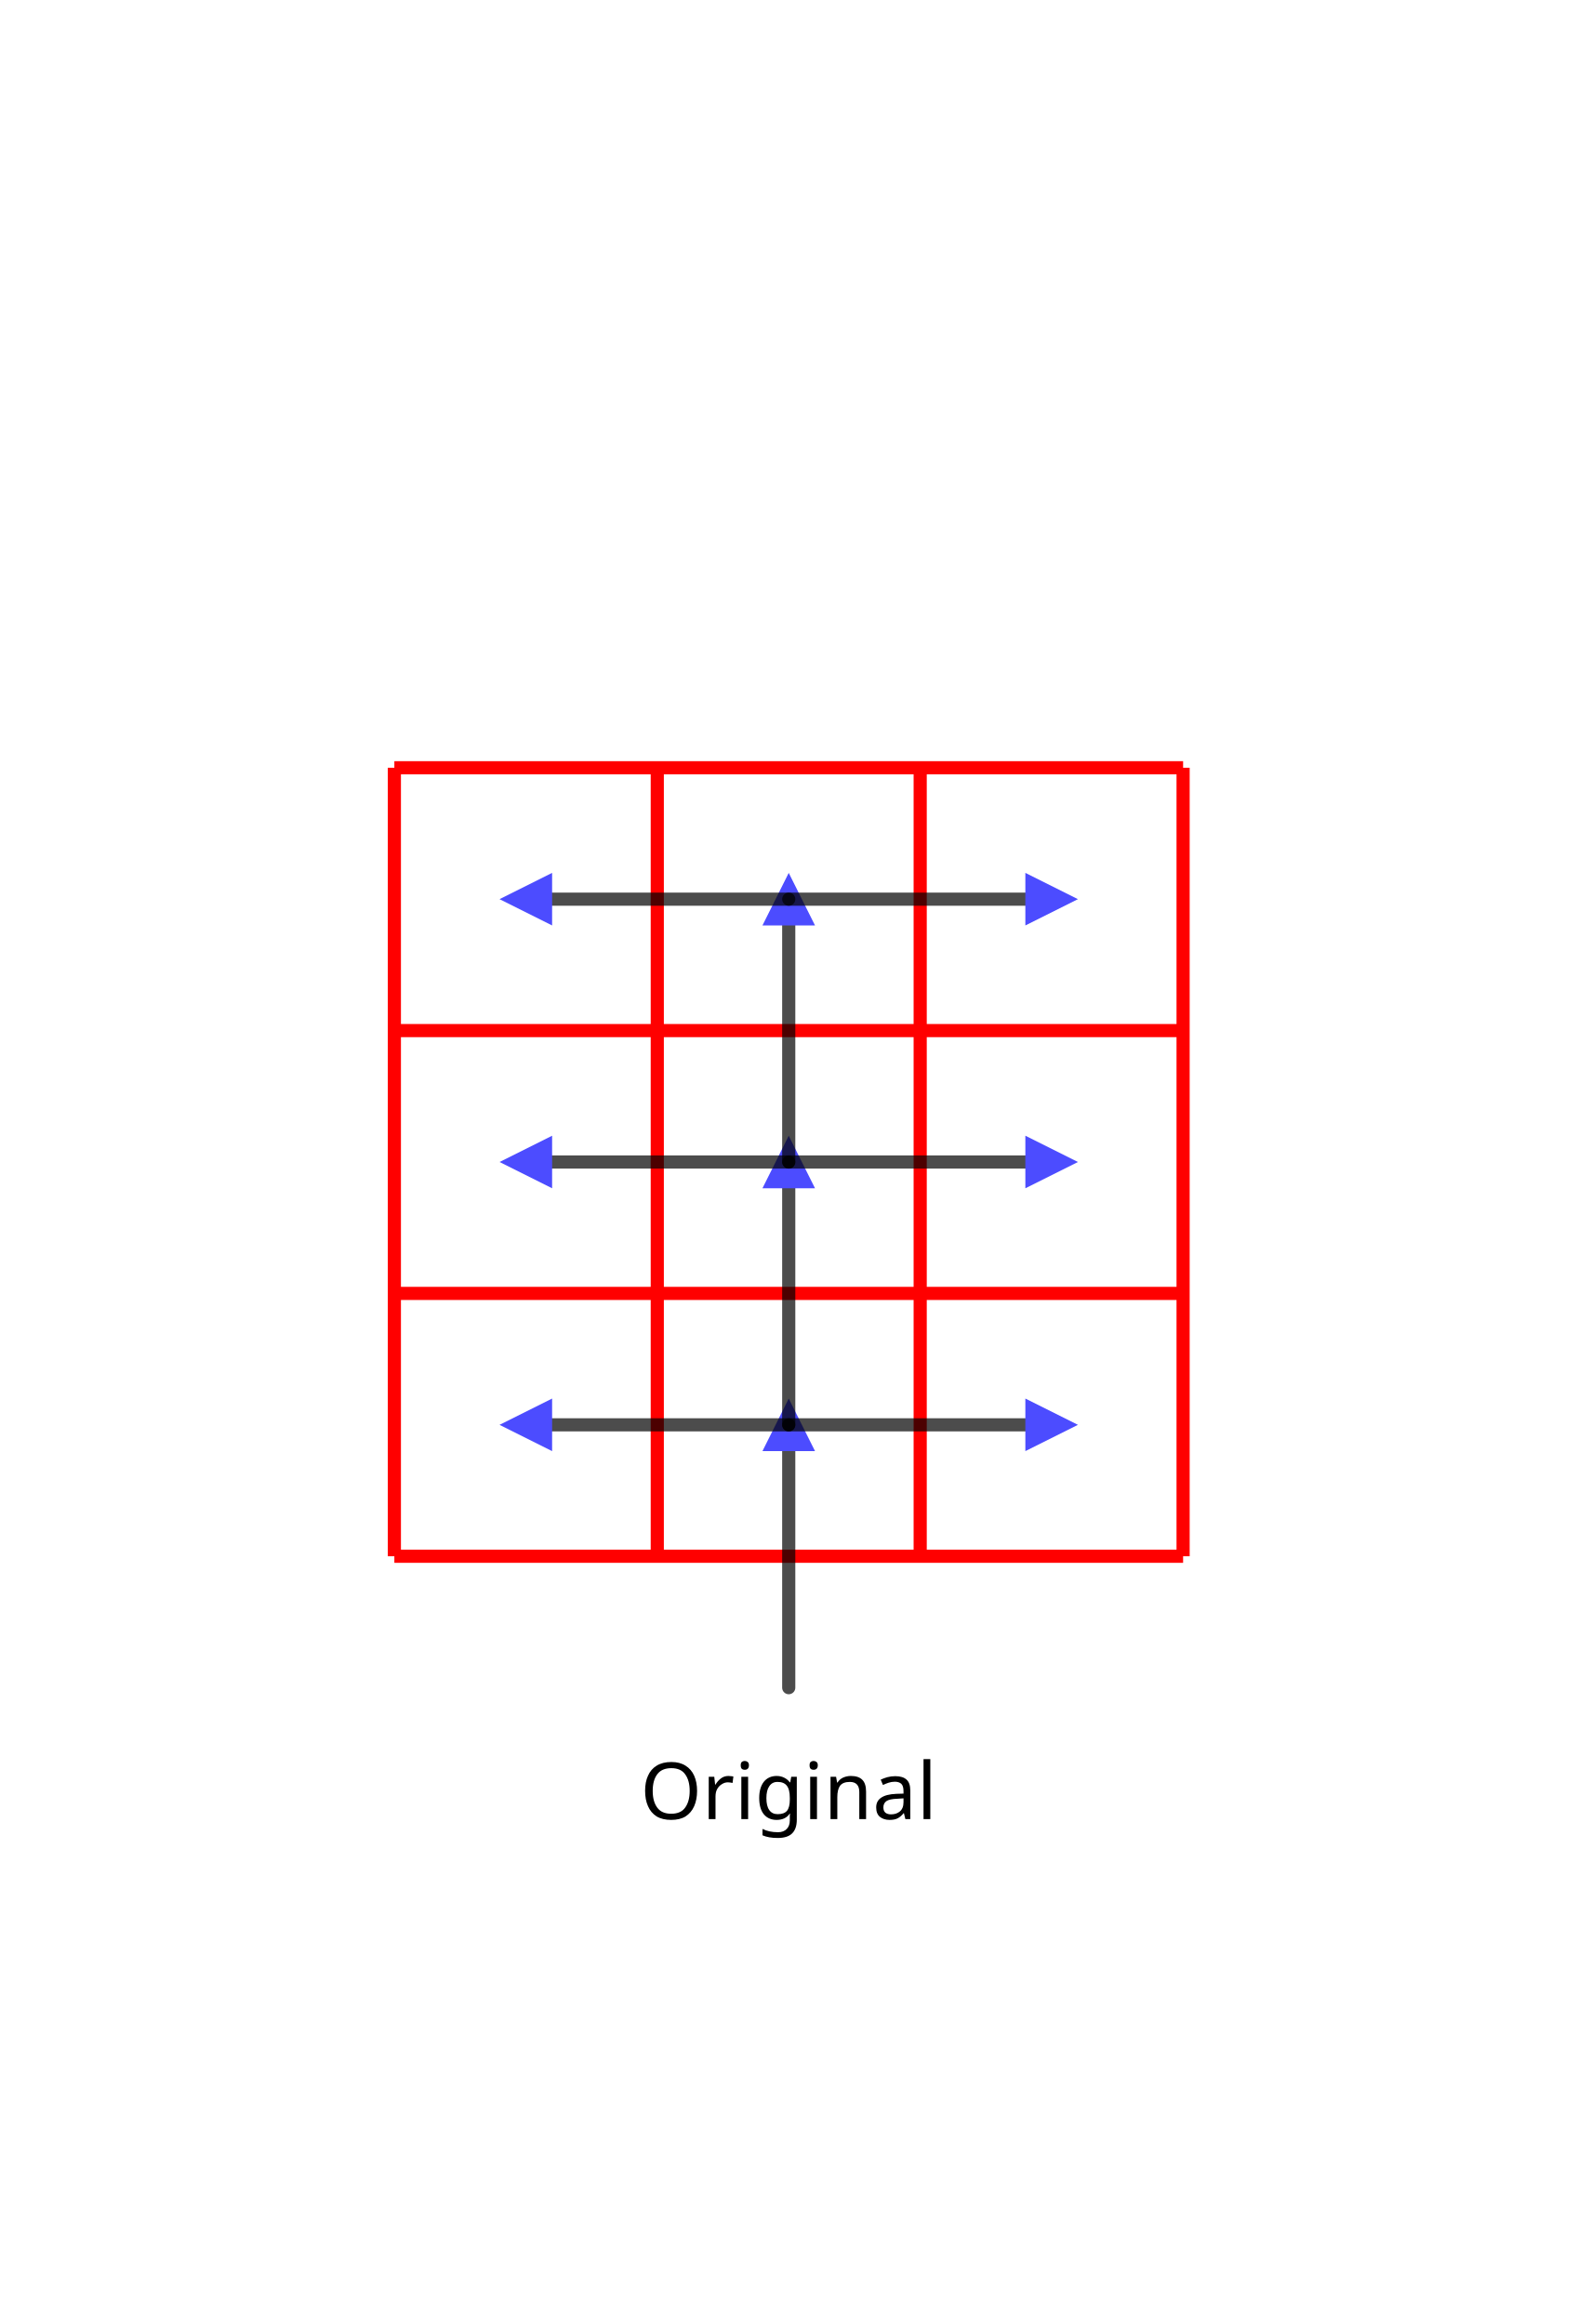
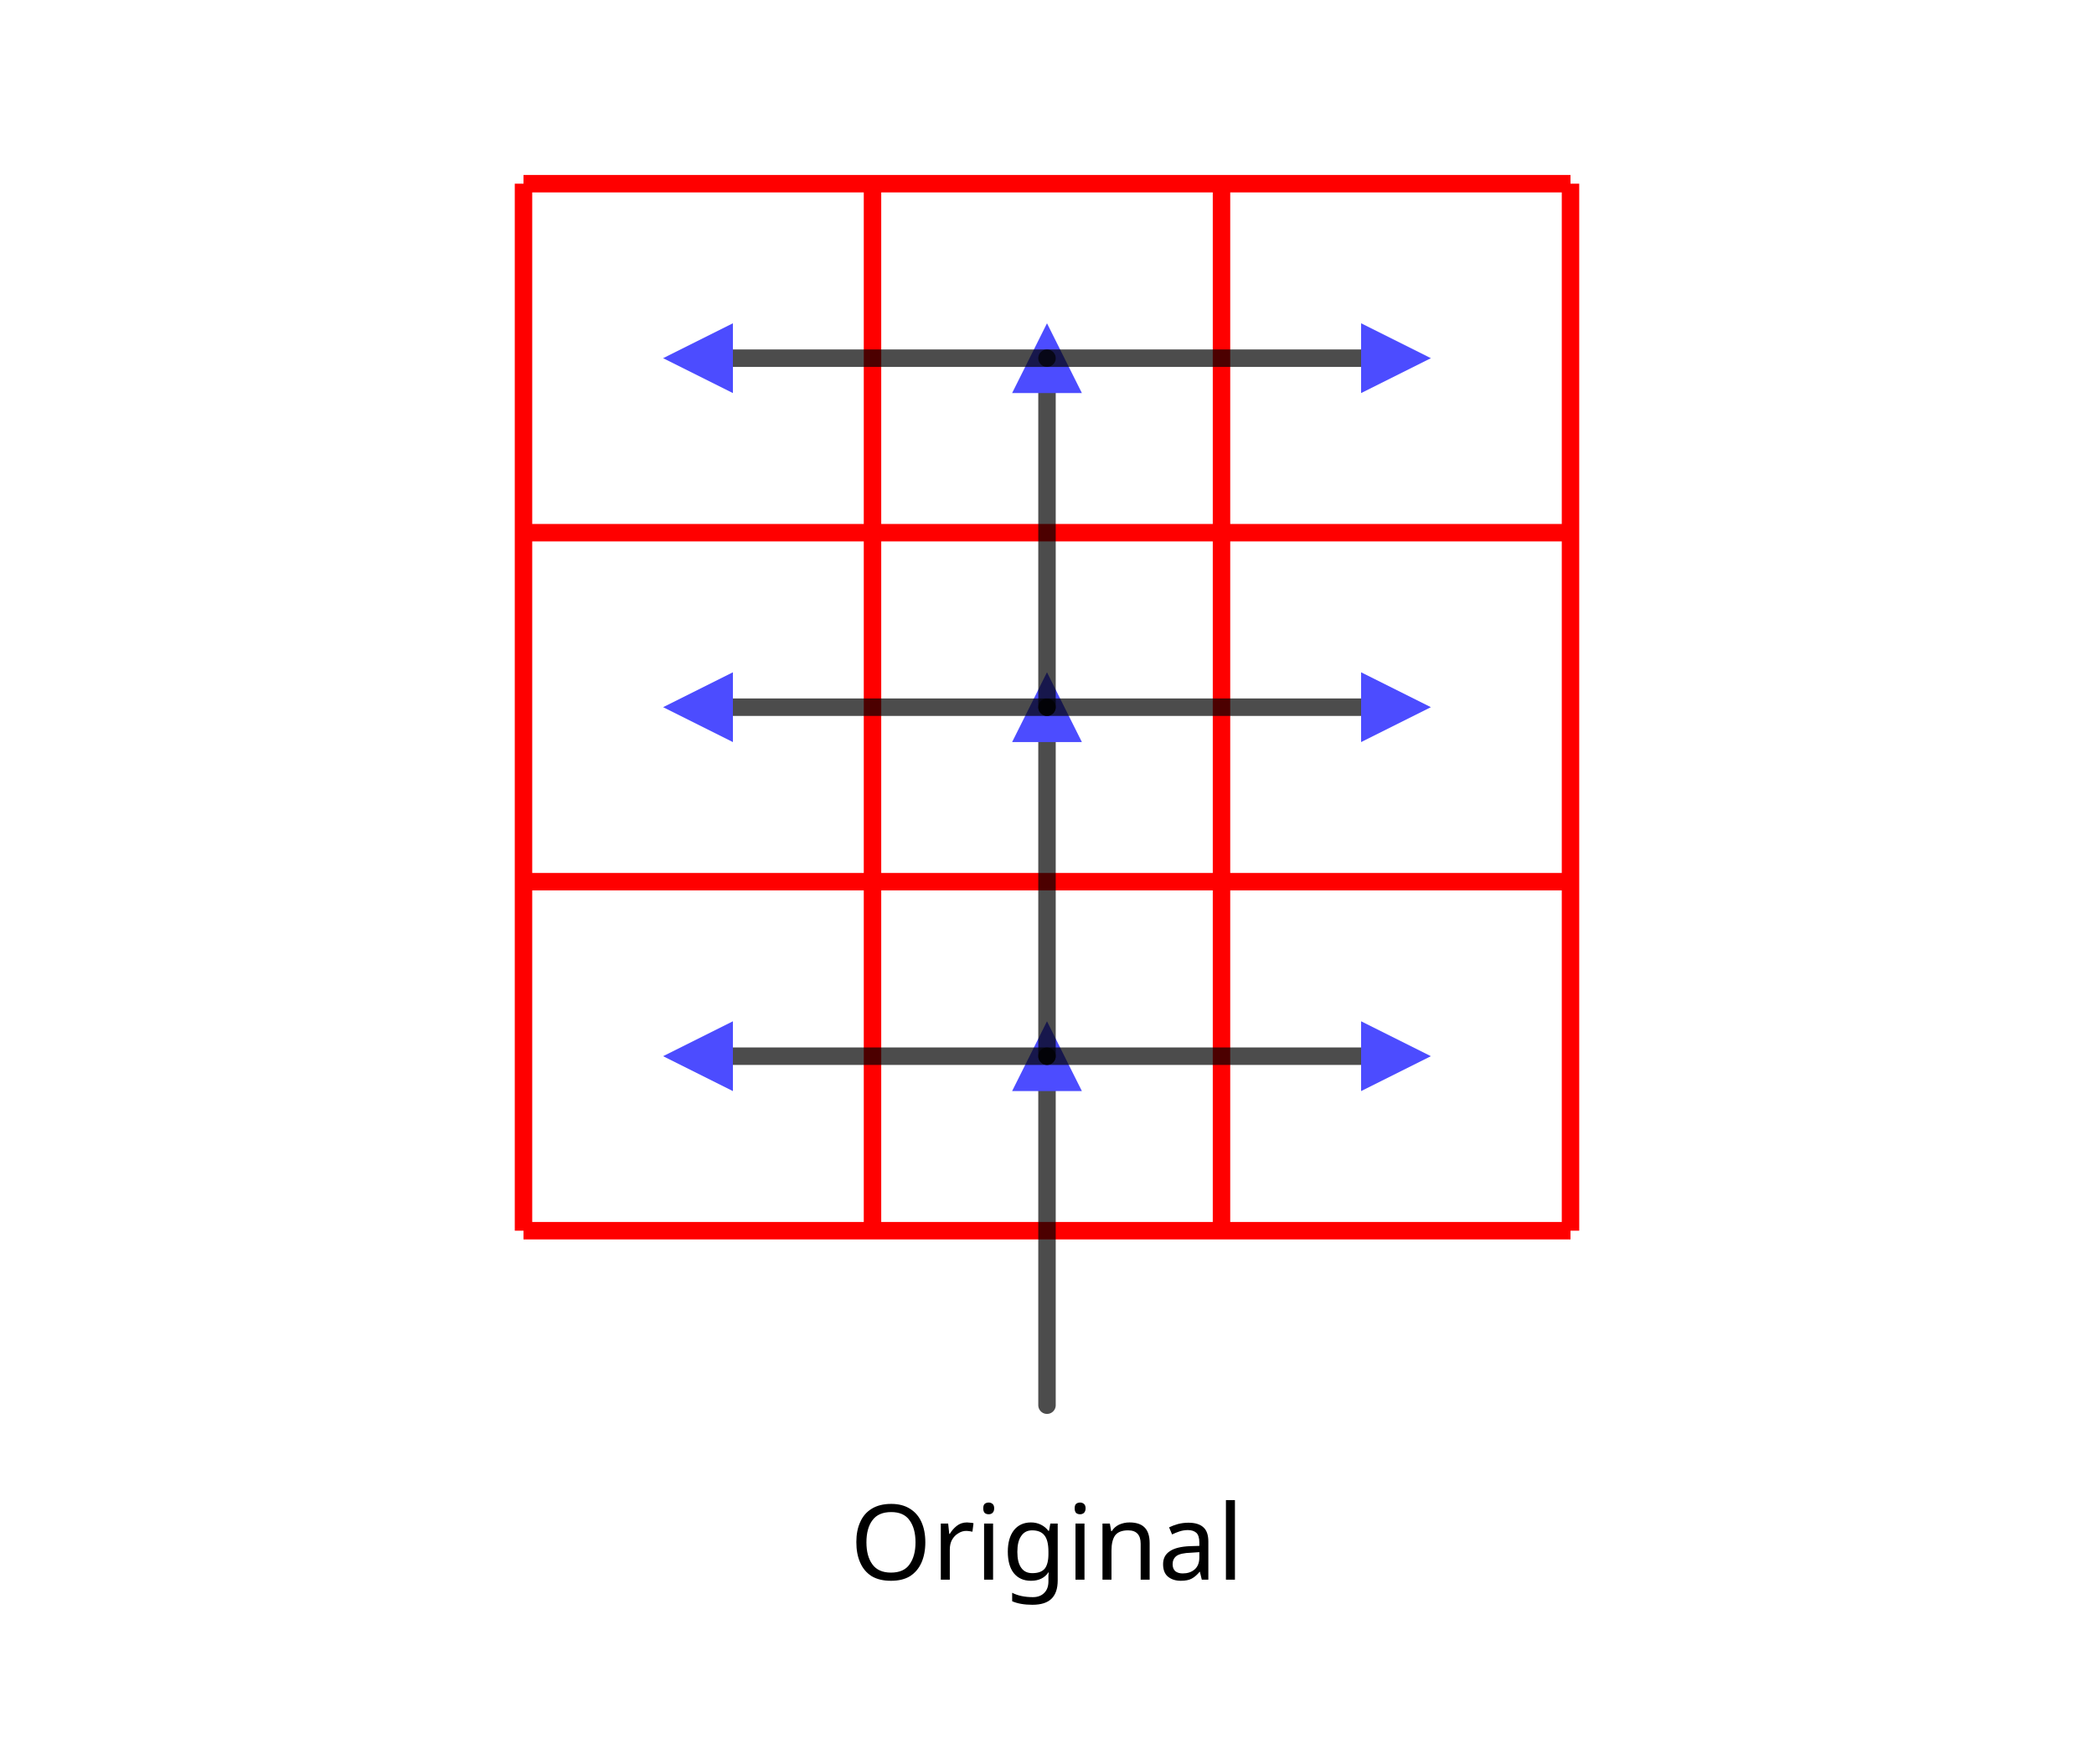
- <svg xmlns="http://www.w3.org/2000/svg" baseProfile="full" height="560" version="1.1" viewBox="-20,-100,120,120" width="380">
+ <svg xmlns="http://www.w3.org/2000/svg" baseProfile="full" height="320" version="1.1" viewBox="-20,-40,120,20" width="380">
  <defs id="id10">
    <style type="text/css">
                text{font-family: Verdana;}
                .connection{stroke: black; stroke-linecap:round; opacity: 0.7;}
                span{text-anchor: "middle"; alignment_baseline: "middle"}
                .gridLabels{fill: grey;font-style: italic;font-weight: 900}
                #core_boundary{stroke:grey; stroke_width:0.5;}
                .gridmarker{stroke:red; stroke_width:0.5;}
                </style>
    <marker id="id9" markerHeight="10" markerUnits="strokeWidth" markerWidth="8" orient="auto" refX="30" refY="30" viewBox="0 0 120 120">
      <path d="M 0 0 L 60 30 L 0 60 z" fill="blue" />
    </marker>
  </defs>
  <g id="markers" transform="scale(1,-1)">
    <line class="gridmarker" x1="10.0" x2="10.0" y1="10.0" y2="70.0" />
    <line class="gridmarker" x1="30.0" x2="30.0" y1="10.0" y2="70.0" />
    <line class="gridmarker" x1="50.0" x2="50.0" y1="10.0" y2="70.0" />
    <line class="gridmarker" x1="70.0" x2="70.0" y1="10.0" y2="70.0" />
    <line class="gridmarker" x1="10.0" x2="70.0" y1="10.0" y2="10.0" />
    <line class="gridmarker" x1="10.0" x2="70.0" y1="30.0" y2="30.0" />
    <line class="gridmarker" x1="10.0" x2="70.0" y1="50.0" y2="50.0" />
    <line class="gridmarker" x1="10.0" x2="70.0" y1="70.0" y2="70.0" />
  </g>
  <g id="main" transform="scale(1,-1)">
    <line class="connection" marker-end="url(#id9)" x1="40" x2="40" y1="0" y2="20" />
    <line class="connection" marker-end="url(#id9)" x1="40" x2="60" y1="20" y2="20" />
    <line class="connection" marker-end="url(#id9)" x1="40" x2="20" y1="20" y2="20" />
    <line class="connection" marker-end="url(#id9)" x1="40" x2="40" y1="20" y2="40" />
    <line class="connection" marker-end="url(#id9)" x1="40" x2="60" y1="40" y2="40" />
    <line class="connection" marker-end="url(#id9)" x1="40" x2="20" y1="40" y2="40" />
    <line class="connection" marker-end="url(#id9)" x1="40" x2="40" y1="40" y2="60" />
    <line class="connection" marker-end="url(#id9)" x1="40" x2="60" y1="60" y2="60" />
    <line class="connection" marker-end="url(#id9)" x1="40" x2="20" y1="60" y2="60" />
    <g id="text">
      <text alignment-baseline="middle" class="moduleLabel" fill="black" font-size="6.0" text-anchor="middle" transform="scale(1,-1)" x="40.0" y="10.0">Original</text>
    </g>
  </g>
</svg>
